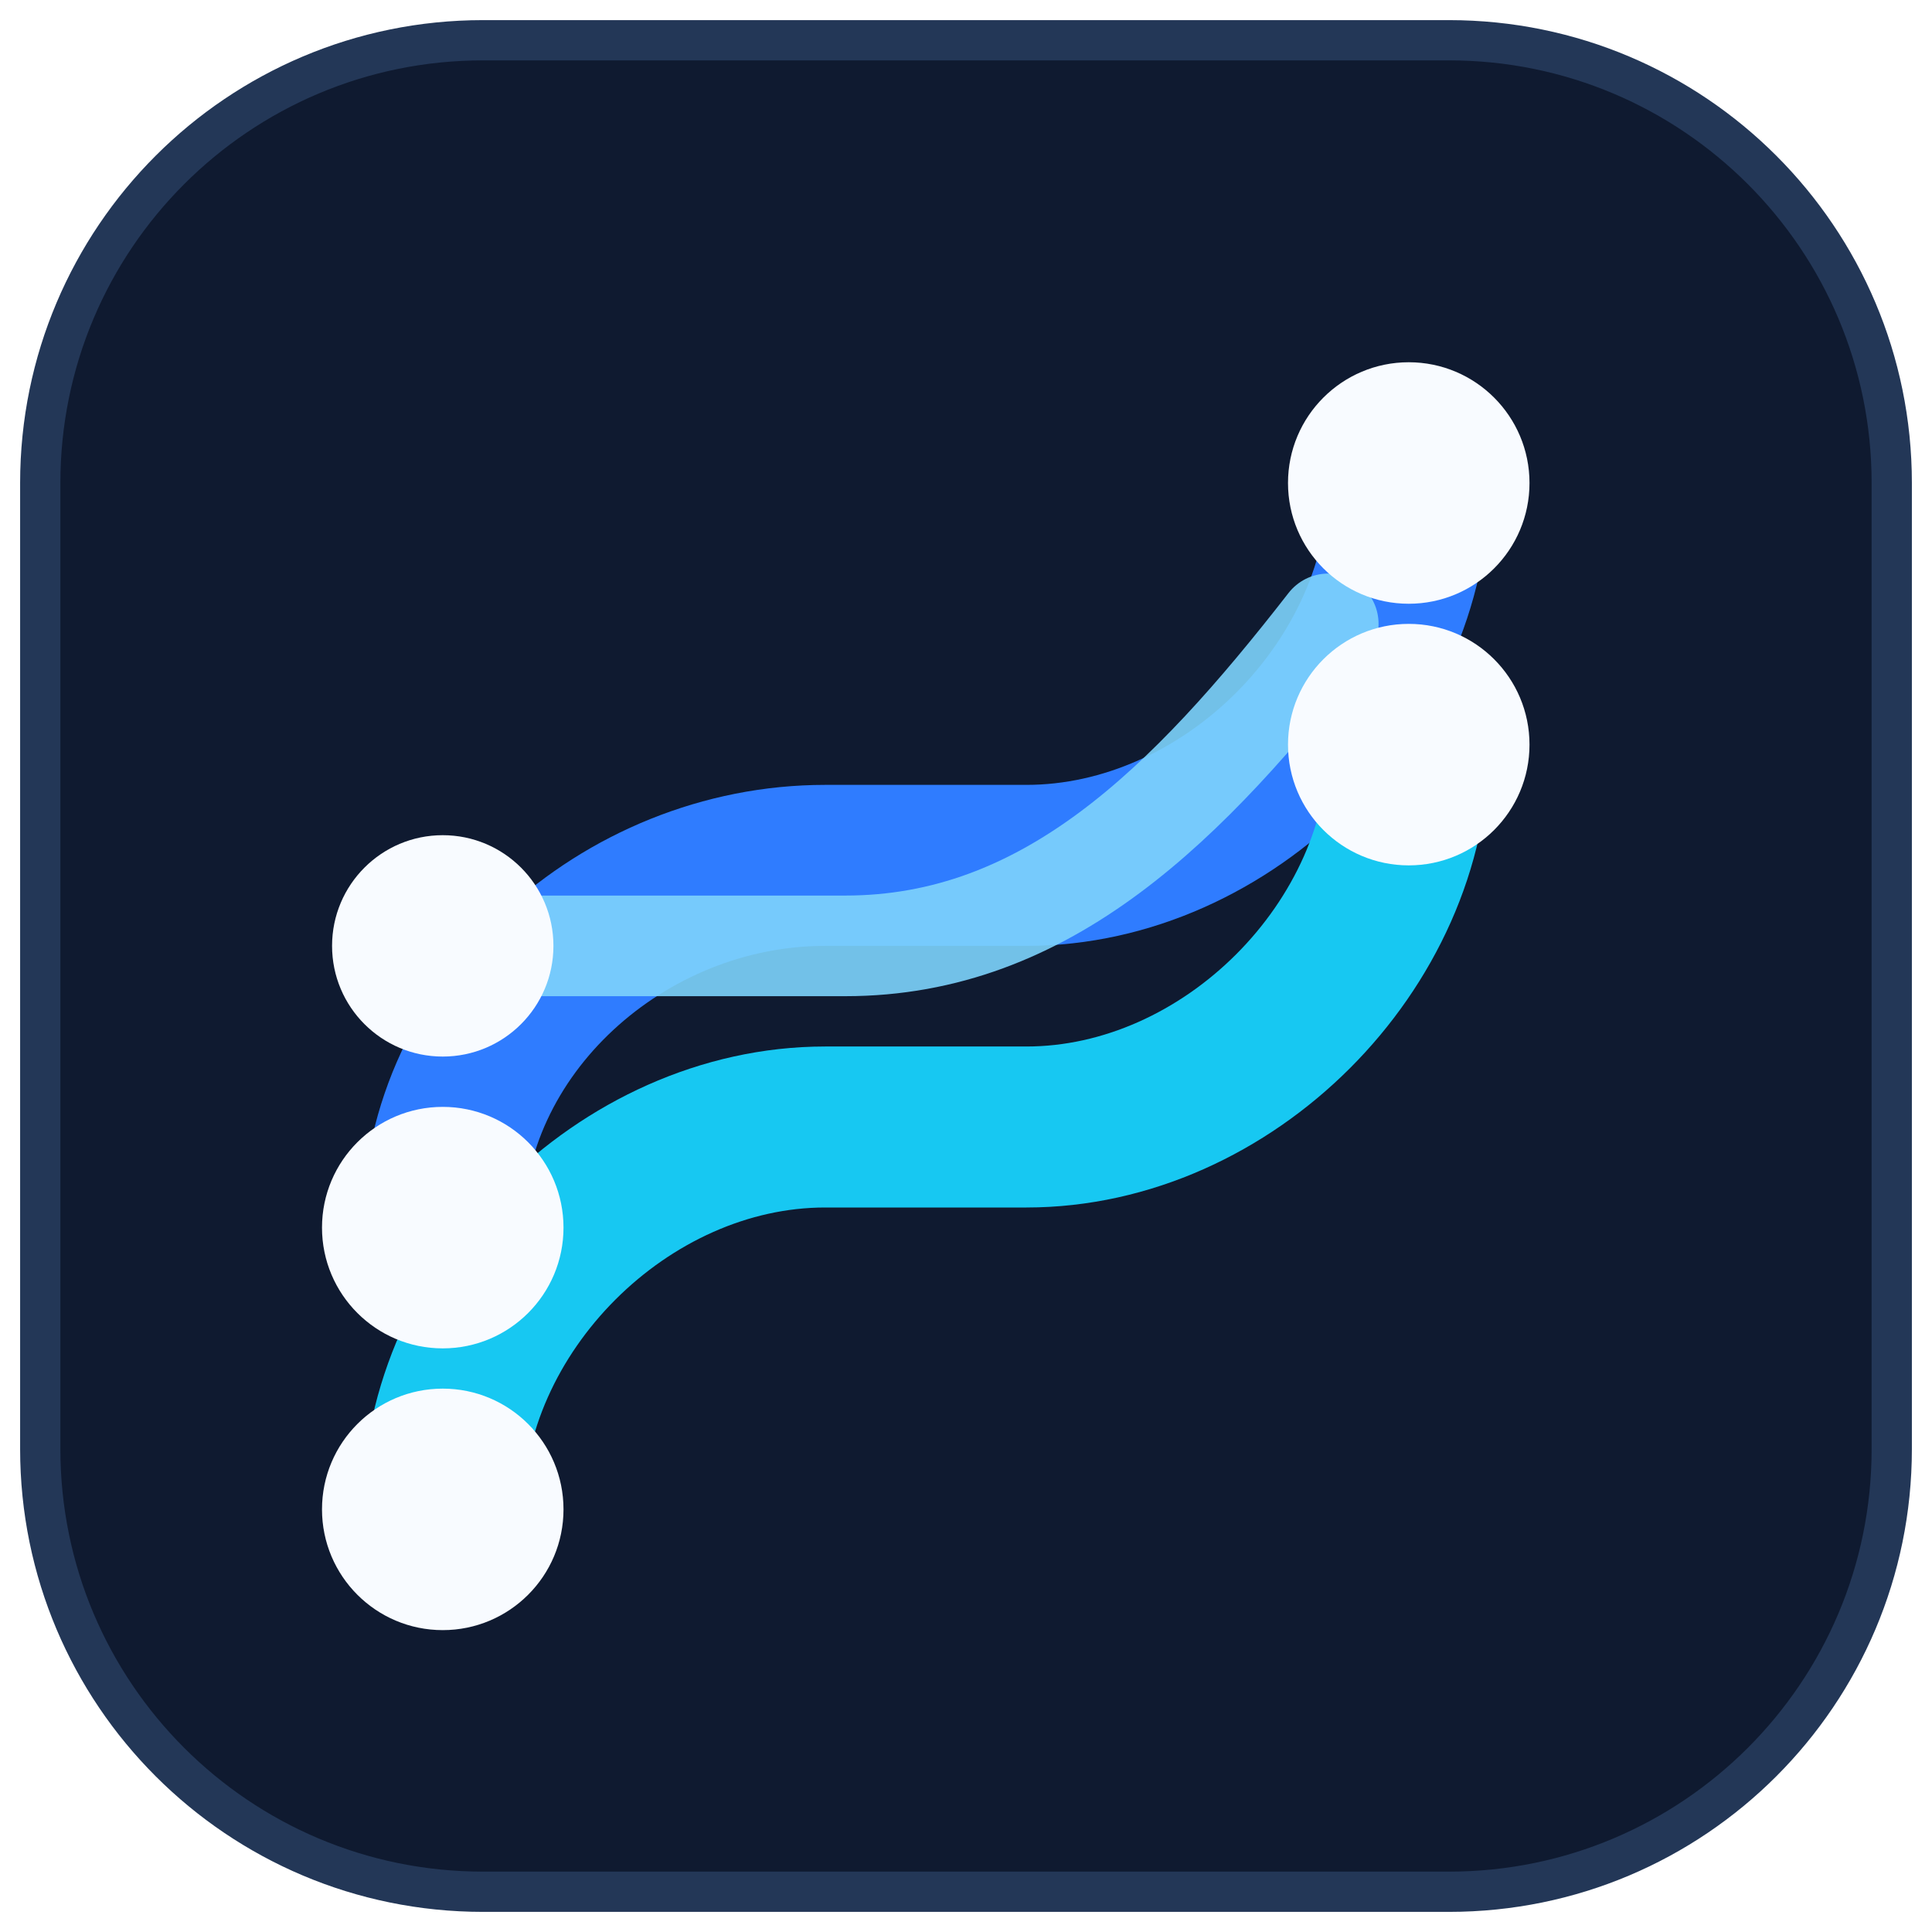
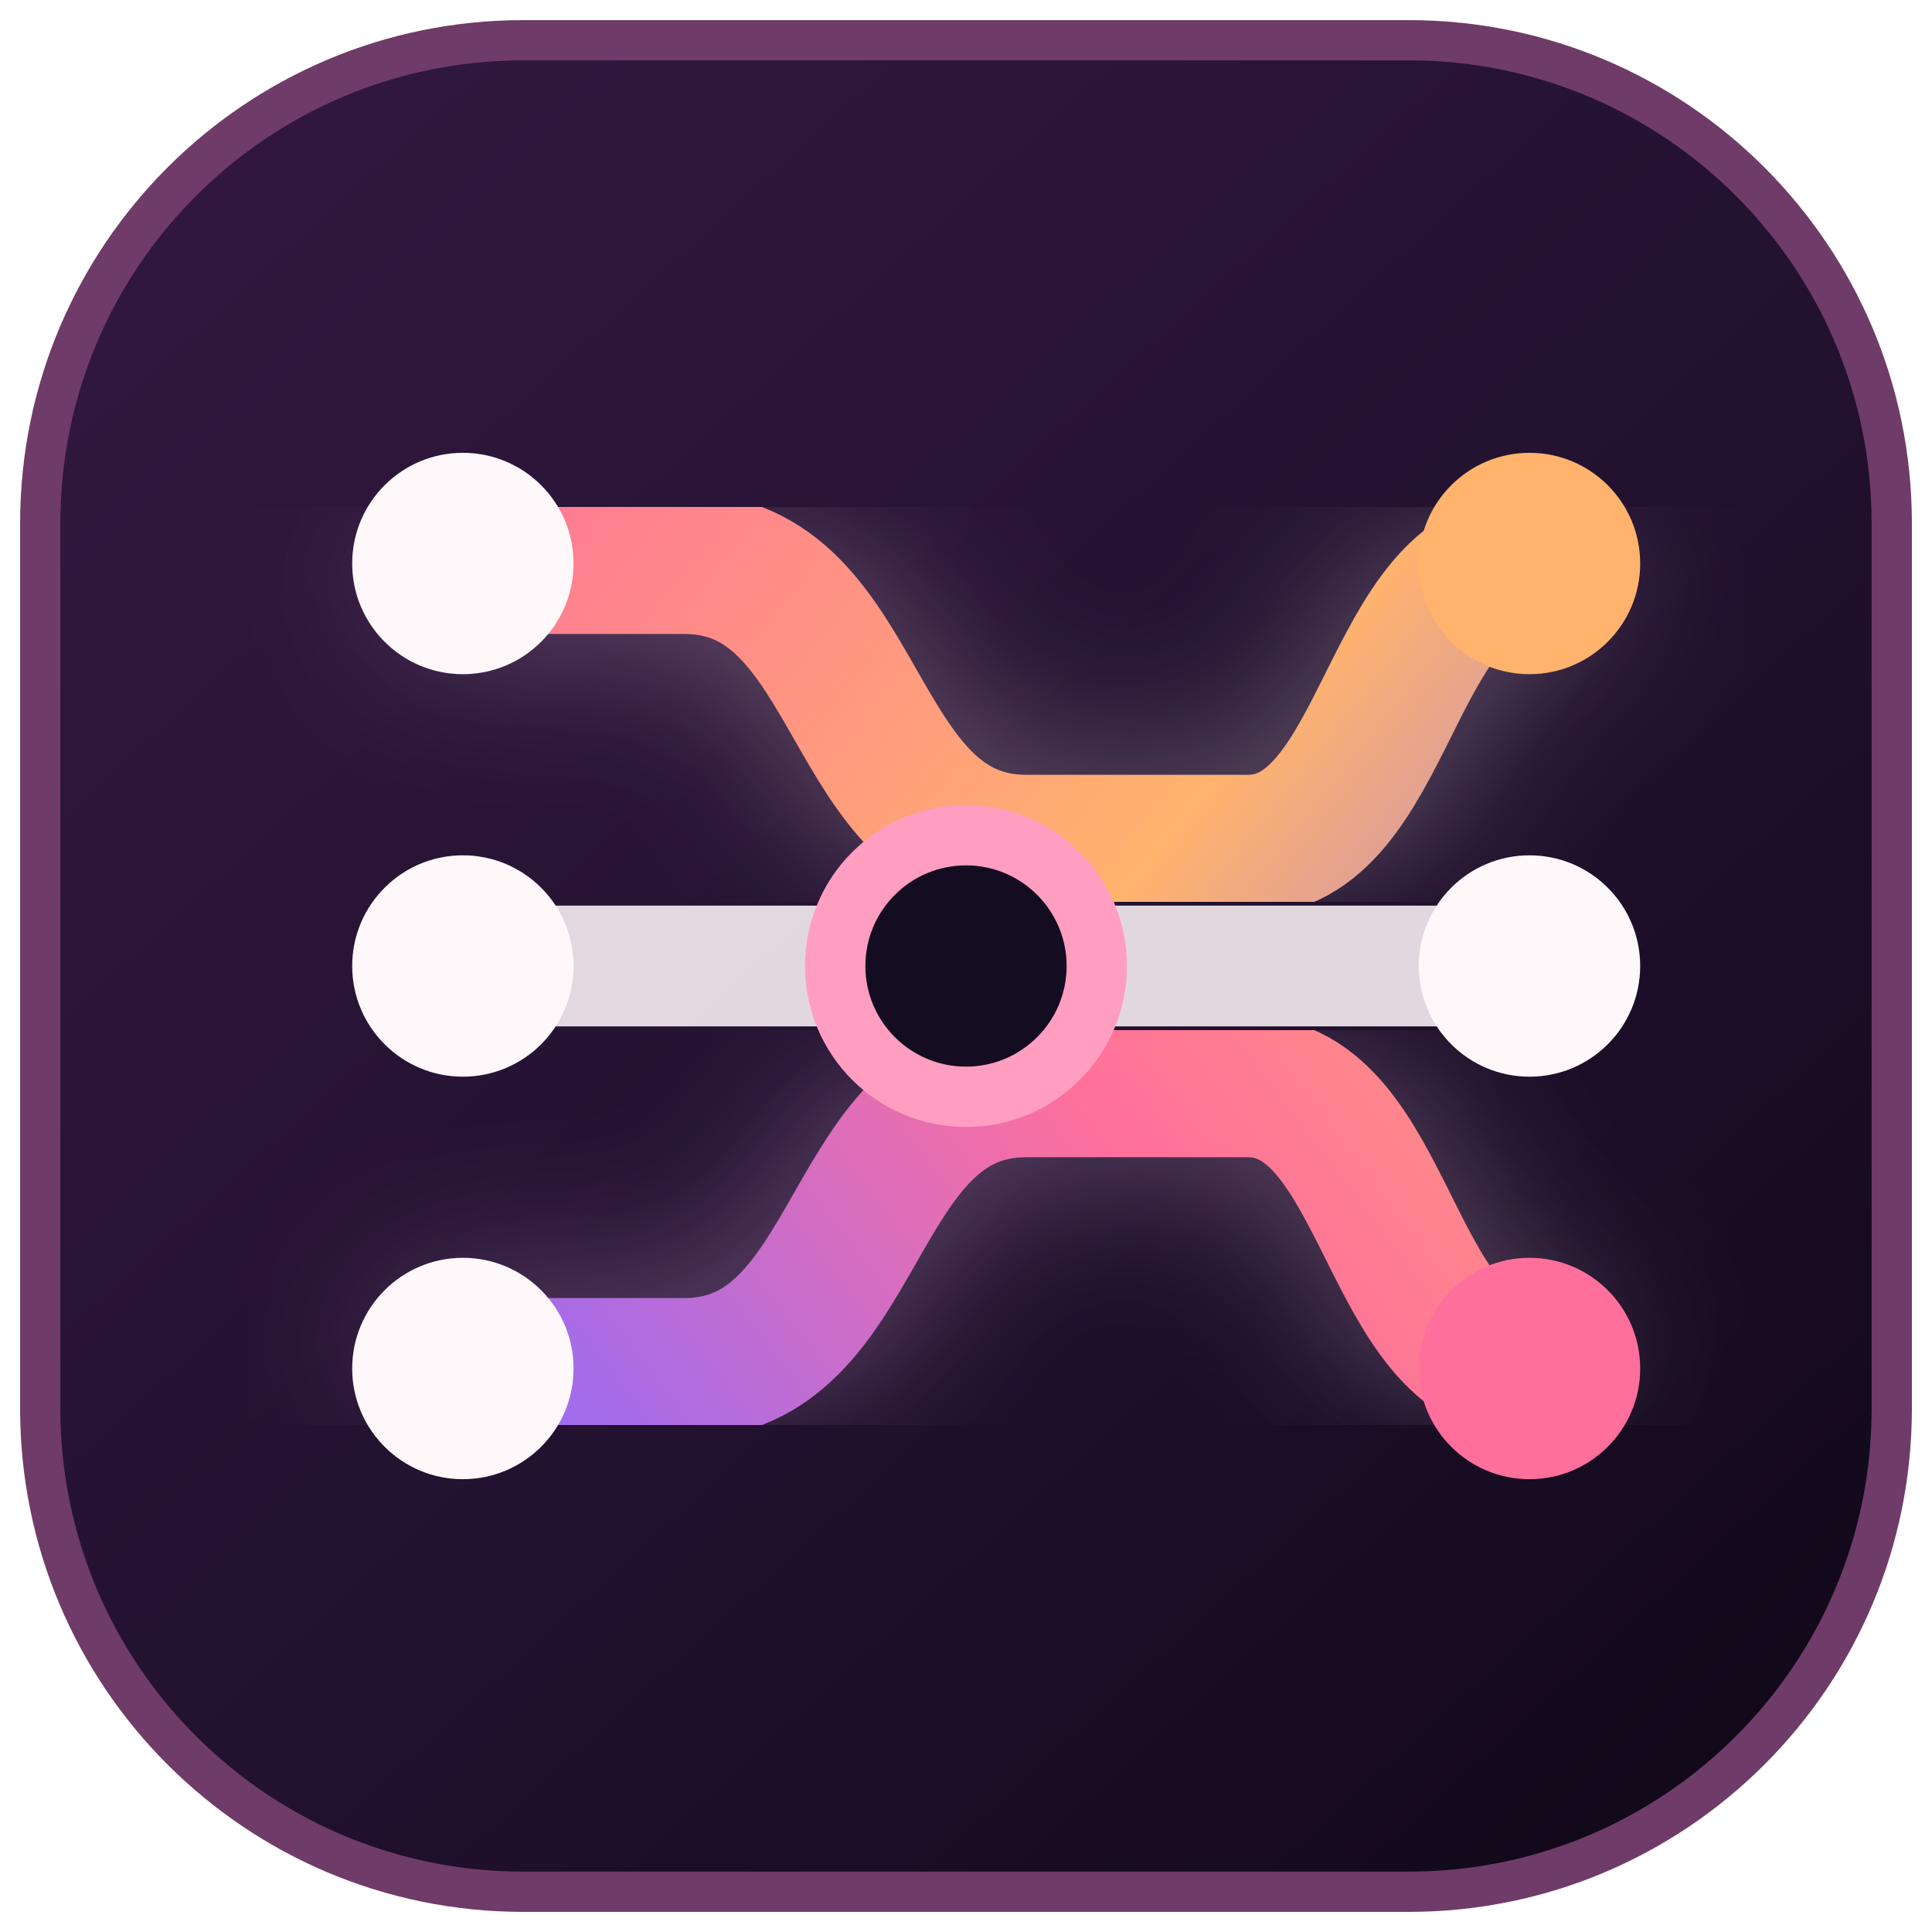
<svg xmlns="http://www.w3.org/2000/svg" width="96" height="96" viewBox="0 0 96 96" fill="none" role="img" aria-labelledby="title desc">
-   <rect x="2" y="2" width="92" height="92" rx="22" fill="#0F1A30" stroke="#233757" stroke-width="2" />
-   <path d="M22 61C22 51 31 43 41 43H51C61 43 70 34 70 24" stroke="#2F7CFF" stroke-width="8" stroke-linecap="round" fill="none" />
-   <path d="M22 75C22 65 31 56 41 56H51C61 56 70 47 70 37" stroke="#17C8F2" stroke-width="8" stroke-linecap="round" fill="none" />
-   <path d="M22 47H42C52 47 59 40 66 31" stroke="#7DD3FC" stroke-width="5" stroke-linecap="round" fill="none" opacity="0.9" />
-   <circle cx="22" cy="47" r="5.5" fill="#F8FBFF" />
-   <circle cx="22" cy="61" r="6" fill="#F8FBFF" />
-   <circle cx="22" cy="75" r="6" fill="#F8FBFF" />
-   <circle cx="70" cy="24" r="6" fill="#F8FBFF" />
-   <circle cx="70" cy="37" r="6" fill="#F8FBFF" />
+   <defs>
+     <linearGradient id="surface" x1="8" y1="4" x2="88" y2="92" gradientUnits="userSpaceOnUse">
+       <stop stop-color="#32183f" />
+       <stop offset="0.56" stop-color="#22112f" />
+       <stop offset="1" stop-color="#100818" />
+     </linearGradient>
+     <linearGradient id="signalA" x1="18" y1="24" x2="78" y2="72" gradientUnits="userSpaceOnUse">
+       <stop stop-color="#ff6f9c" />
+       <stop offset="0.55" stop-color="#ffb36d" />
+       <stop offset="1" stop-color="#8d6bff" />
+     </linearGradient>
+     <linearGradient id="signalB" x1="20" y1="70" x2="78" y2="26" gradientUnits="userSpaceOnUse">
+       <stop stop-color="#8d6bff" />
+       <stop offset="0.5" stop-color="#ff6f9c" />
+       <stop offset="1" stop-color="#ffb36d" />
+     </linearGradient>
+     <filter id="softGlow" x="-20%" y="-20%" width="140%" height="140%">
+       <feGaussianBlur stdDeviation="4" result="blur" />
+       <feColorMatrix in="blur" type="matrix" values="1 0 0 0 1 0 1 0 0 .46 0 0 1 0 .65 0 0 0 .32 0" />
+       <feBlend in="SourceGraphic" />
+     </filter>
+   </defs>
+   <rect x="2" y="2" width="92" height="92" rx="24" fill="url(#surface)" stroke="#6f3b68" stroke-width="2" />
+   <path d="M23 28H34C43 28 42 42 51 42H62C69 42 69 28 76 28" stroke="url(#signalA)" stroke-width="7" stroke-linecap="round" fill="none" filter="url(#softGlow)" />
+   <path d="M23 48H76" stroke="#fff8fb" stroke-opacity="0.86" stroke-width="6" stroke-linecap="round" fill="none" />
+   <path d="M23 68H34C43 68 42 54 51 54H62C69 54 69 68 76 68" stroke="url(#signalB)" stroke-width="7" stroke-linecap="round" fill="none" filter="url(#softGlow)" />
+   <circle cx="23" cy="28" r="5.5" fill="#fff8fb" />
+   <circle cx="23" cy="48" r="5.5" fill="#fff8fb" />
+   <circle cx="23" cy="68" r="5.5" fill="#fff8fb" />
+   <circle cx="76" cy="28" r="5.5" fill="#ffb36d" />
+   <circle cx="76" cy="48" r="5.5" fill="#fff8fb" />
+   <circle cx="76" cy="68" r="5.5" fill="#ff6f9c" />
+   <circle cx="48" cy="48" r="6.5" fill="#140c20" stroke="#ff9ec0" stroke-width="3" />
</svg>
